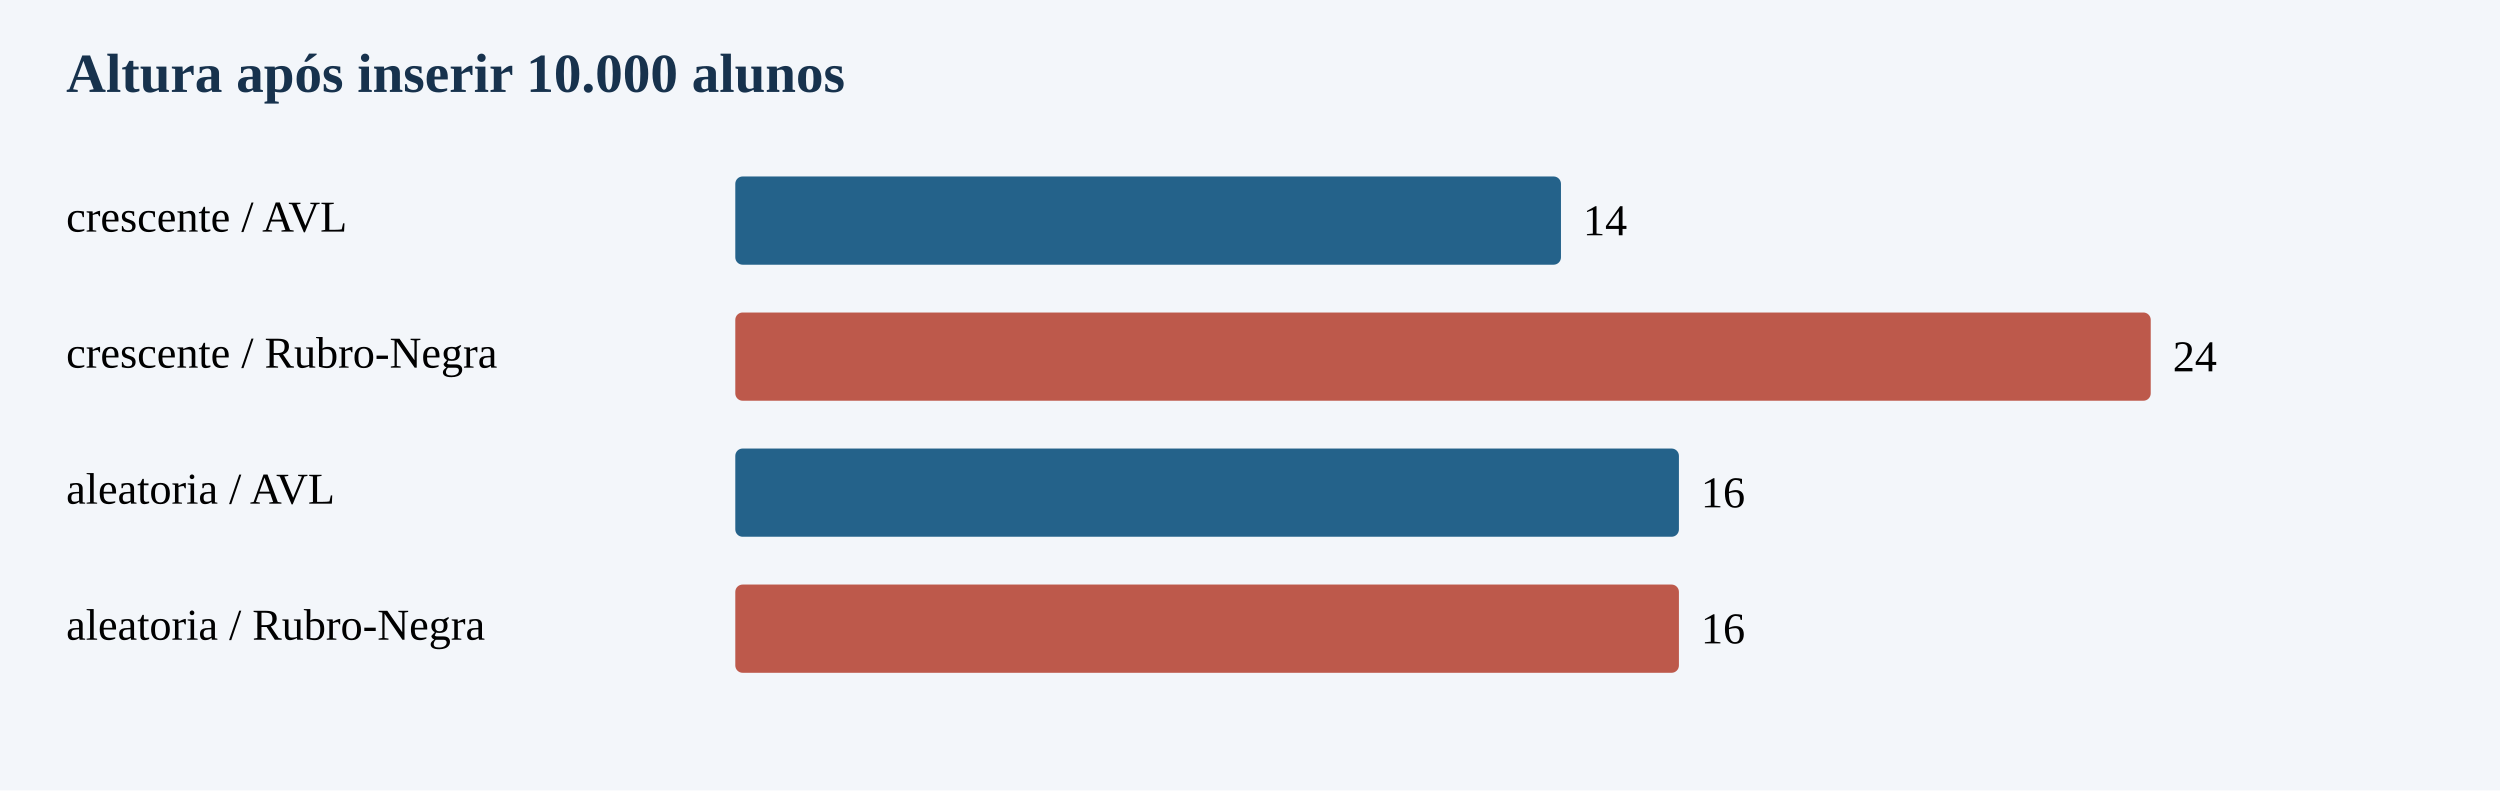
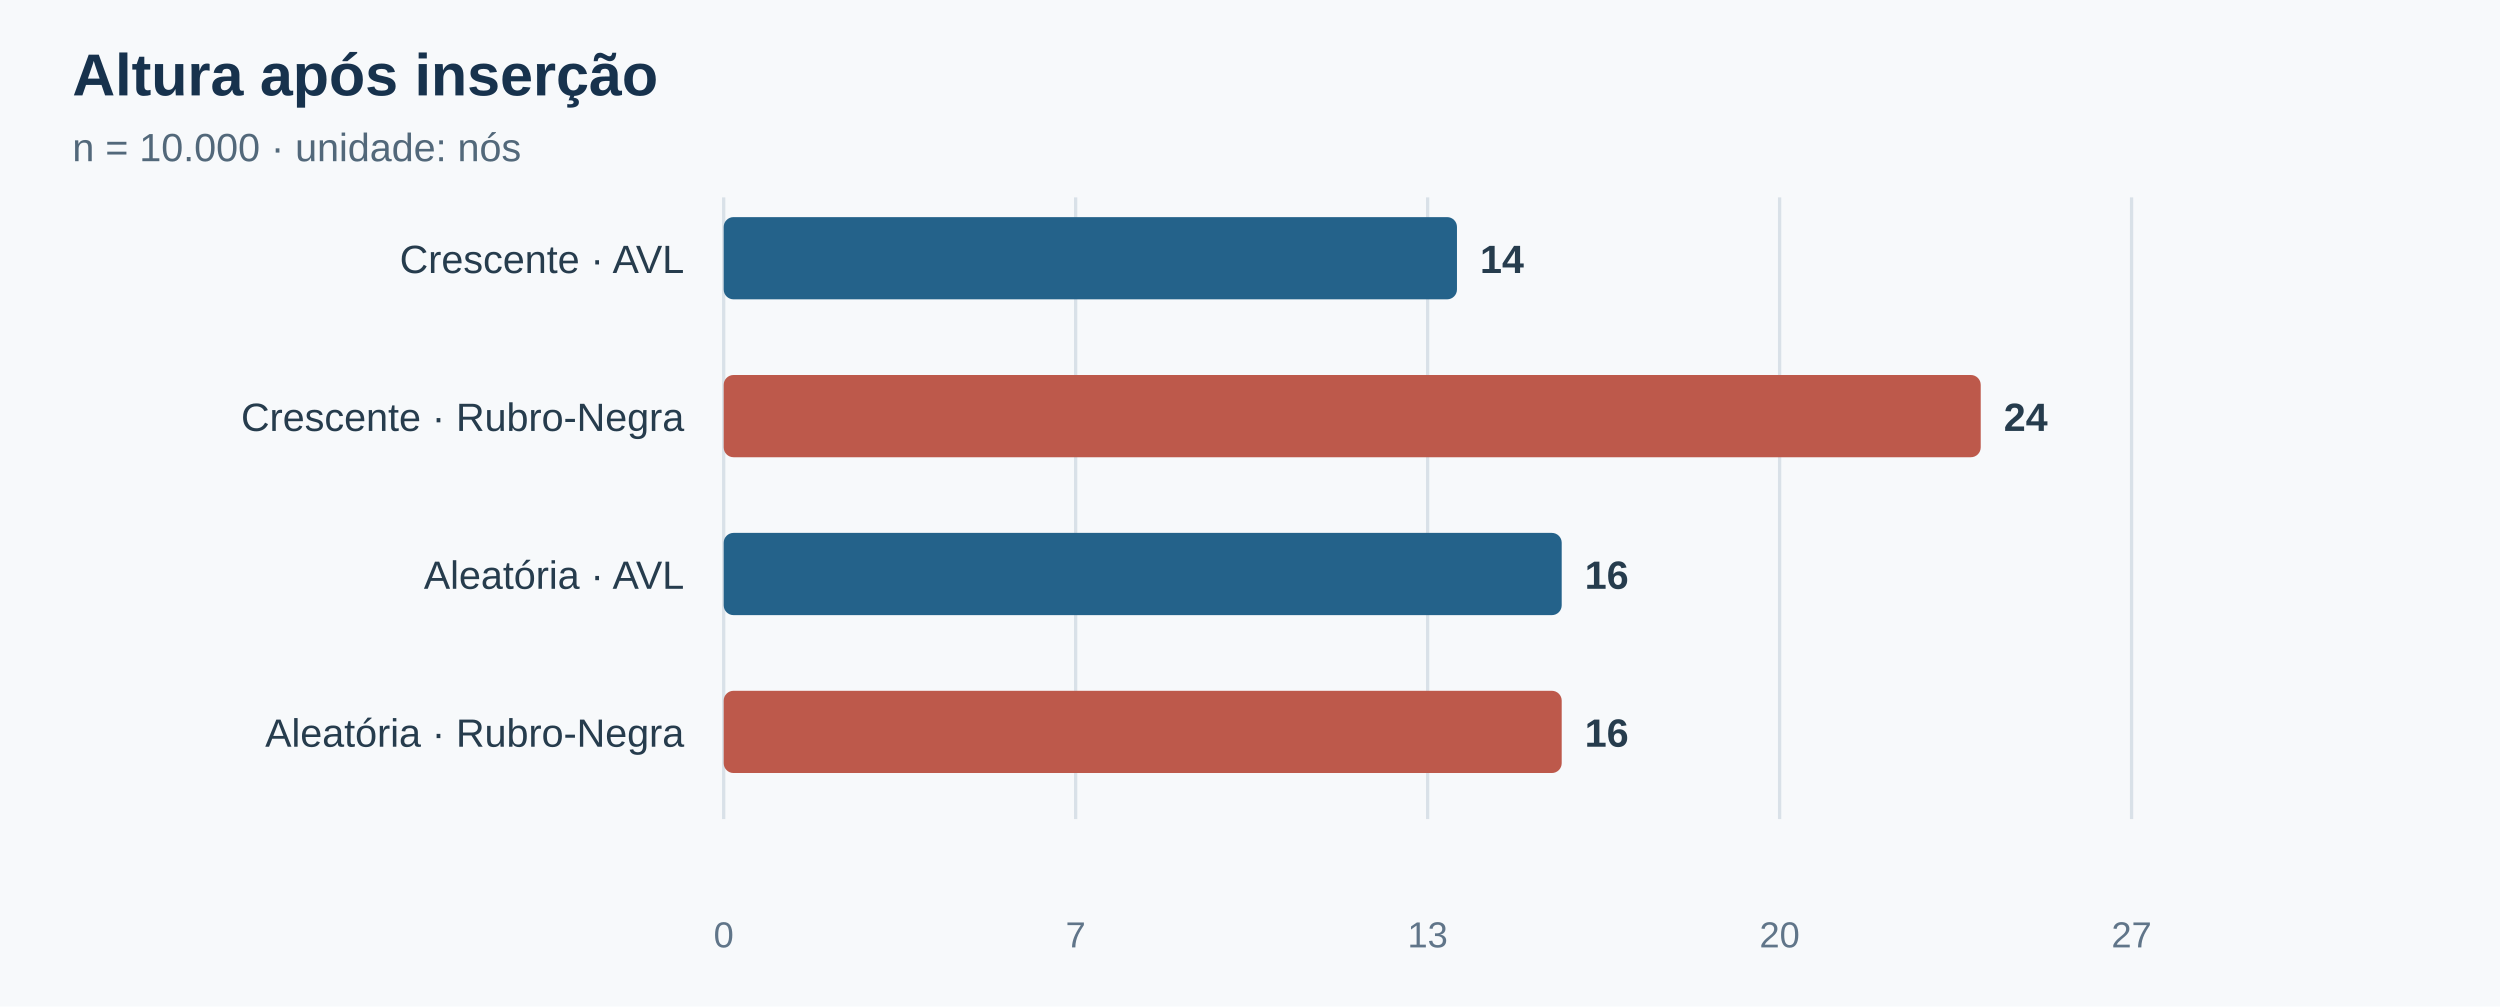
- <svg xmlns="http://www.w3.org/2000/svg" viewBox="0 0 680 215" role="img" aria-label="Altura após inserir 10.000 alunos">
-   <rect width="680" height="215" fill="#f3f6fa" />
-   <text x="18" y="25" font-size="15" font-weight="bold" fill="#17324d">Altura após inserir 10.000 alunos</text>
-   <text x="18" y="63" font-size="12">crescente / AVL</text>
-   <rect x="200" y="48" width="224.583" height="24" rx="2" fill="#24628a" />
-   <text x="430.583" y="64" font-size="12">14 </text>
-   <text x="18" y="100" font-size="12">crescente / Rubro-Negra</text>
-   <rect x="200" y="85" width="385.0" height="24" rx="2" fill="#bd594b" />
-   <text x="591.0" y="101" font-size="12">24 </text>
-   <text x="18" y="137" font-size="12">aleatoria / AVL</text>
-   <rect x="200" y="122" width="256.667" height="24" rx="2" fill="#24628a" />
-   <text x="462.667" y="138" font-size="12">16 </text>
-   <text x="18" y="174" font-size="12">aleatoria / Rubro-Negra</text>
-   <rect x="200" y="159" width="256.667" height="24" rx="2" fill="#bd594b" />
-   <text x="462.667" y="175" font-size="12">16 </text>
+ <svg xmlns="http://www.w3.org/2000/svg" viewBox="0 0 760 306" role="img" aria-label="Altura após inserção">
+   <rect width="100%" height="100%" fill="#f7f9fb" />
+   <text x="22" y="29" fill="#17324d" font-family="Arial, sans-serif" font-size="18" font-weight="700">Altura após inserção</text>
+   <text x="22" y="49" fill="#52687a" font-family="Arial, sans-serif" font-size="12">n = 10.000 · unidade: nós</text>
+   <line x1="220.0" y1="60" x2="220.0" y2="249" stroke="#d9e1e8" stroke-width="1" />
+   <text x="220.0" y="288" fill="#607589" font-family="Arial, sans-serif" font-size="11" text-anchor="middle">0</text>
+   <line x1="327.0" y1="60" x2="327.0" y2="249" stroke="#d9e1e8" stroke-width="1" />
+   <text x="327.0" y="288" fill="#607589" font-family="Arial, sans-serif" font-size="11" text-anchor="middle">7</text>
+   <line x1="434.0" y1="60" x2="434.0" y2="249" stroke="#d9e1e8" stroke-width="1" />
+   <text x="434.0" y="288" fill="#607589" font-family="Arial, sans-serif" font-size="11" text-anchor="middle">13</text>
+   <line x1="541.0" y1="60" x2="541.0" y2="249" stroke="#d9e1e8" stroke-width="1" />
+   <text x="541.0" y="288" fill="#607589" font-family="Arial, sans-serif" font-size="11" text-anchor="middle">20</text>
+   <line x1="648.0" y1="60" x2="648.0" y2="249" stroke="#d9e1e8" stroke-width="1" />
+   <text x="648.0" y="288" fill="#607589" font-family="Arial, sans-serif" font-size="11" text-anchor="middle">27</text>
+   <text x="208" y="83" fill="#263c4d" font-family="Arial, sans-serif" font-size="12" text-anchor="end">Crescente · AVL</text>
+   <rect x="220" y="66" width="222.92" height="25" rx="3" fill="#24628a" />
+   <text x="449.92" y="83" fill="#263c4d" font-family="Arial, sans-serif" font-size="12" font-weight="600">14</text>
+   <text x="208" y="131" fill="#263c4d" font-family="Arial, sans-serif" font-size="12" text-anchor="end">Crescente · Rubro-Negra</text>
+   <rect x="220" y="114" width="382.14" height="25" rx="3" fill="#bd594b" />
+   <text x="609.14" y="131" fill="#263c4d" font-family="Arial, sans-serif" font-size="12" font-weight="600">24</text>
+   <text x="208" y="179" fill="#263c4d" font-family="Arial, sans-serif" font-size="12" text-anchor="end">Aleatória · AVL</text>
+   <rect x="220" y="162" width="254.76" height="25" rx="3" fill="#24628a" />
+   <text x="481.76" y="179" fill="#263c4d" font-family="Arial, sans-serif" font-size="12" font-weight="600">16</text>
+   <text x="208" y="227" fill="#263c4d" font-family="Arial, sans-serif" font-size="12" text-anchor="end">Aleatória · Rubro-Negra</text>
+   <rect x="220" y="210" width="254.76" height="25" rx="3" fill="#bd594b" />
+   <text x="481.76" y="227" fill="#263c4d" font-family="Arial, sans-serif" font-size="12" font-weight="600">16</text>
</svg>
